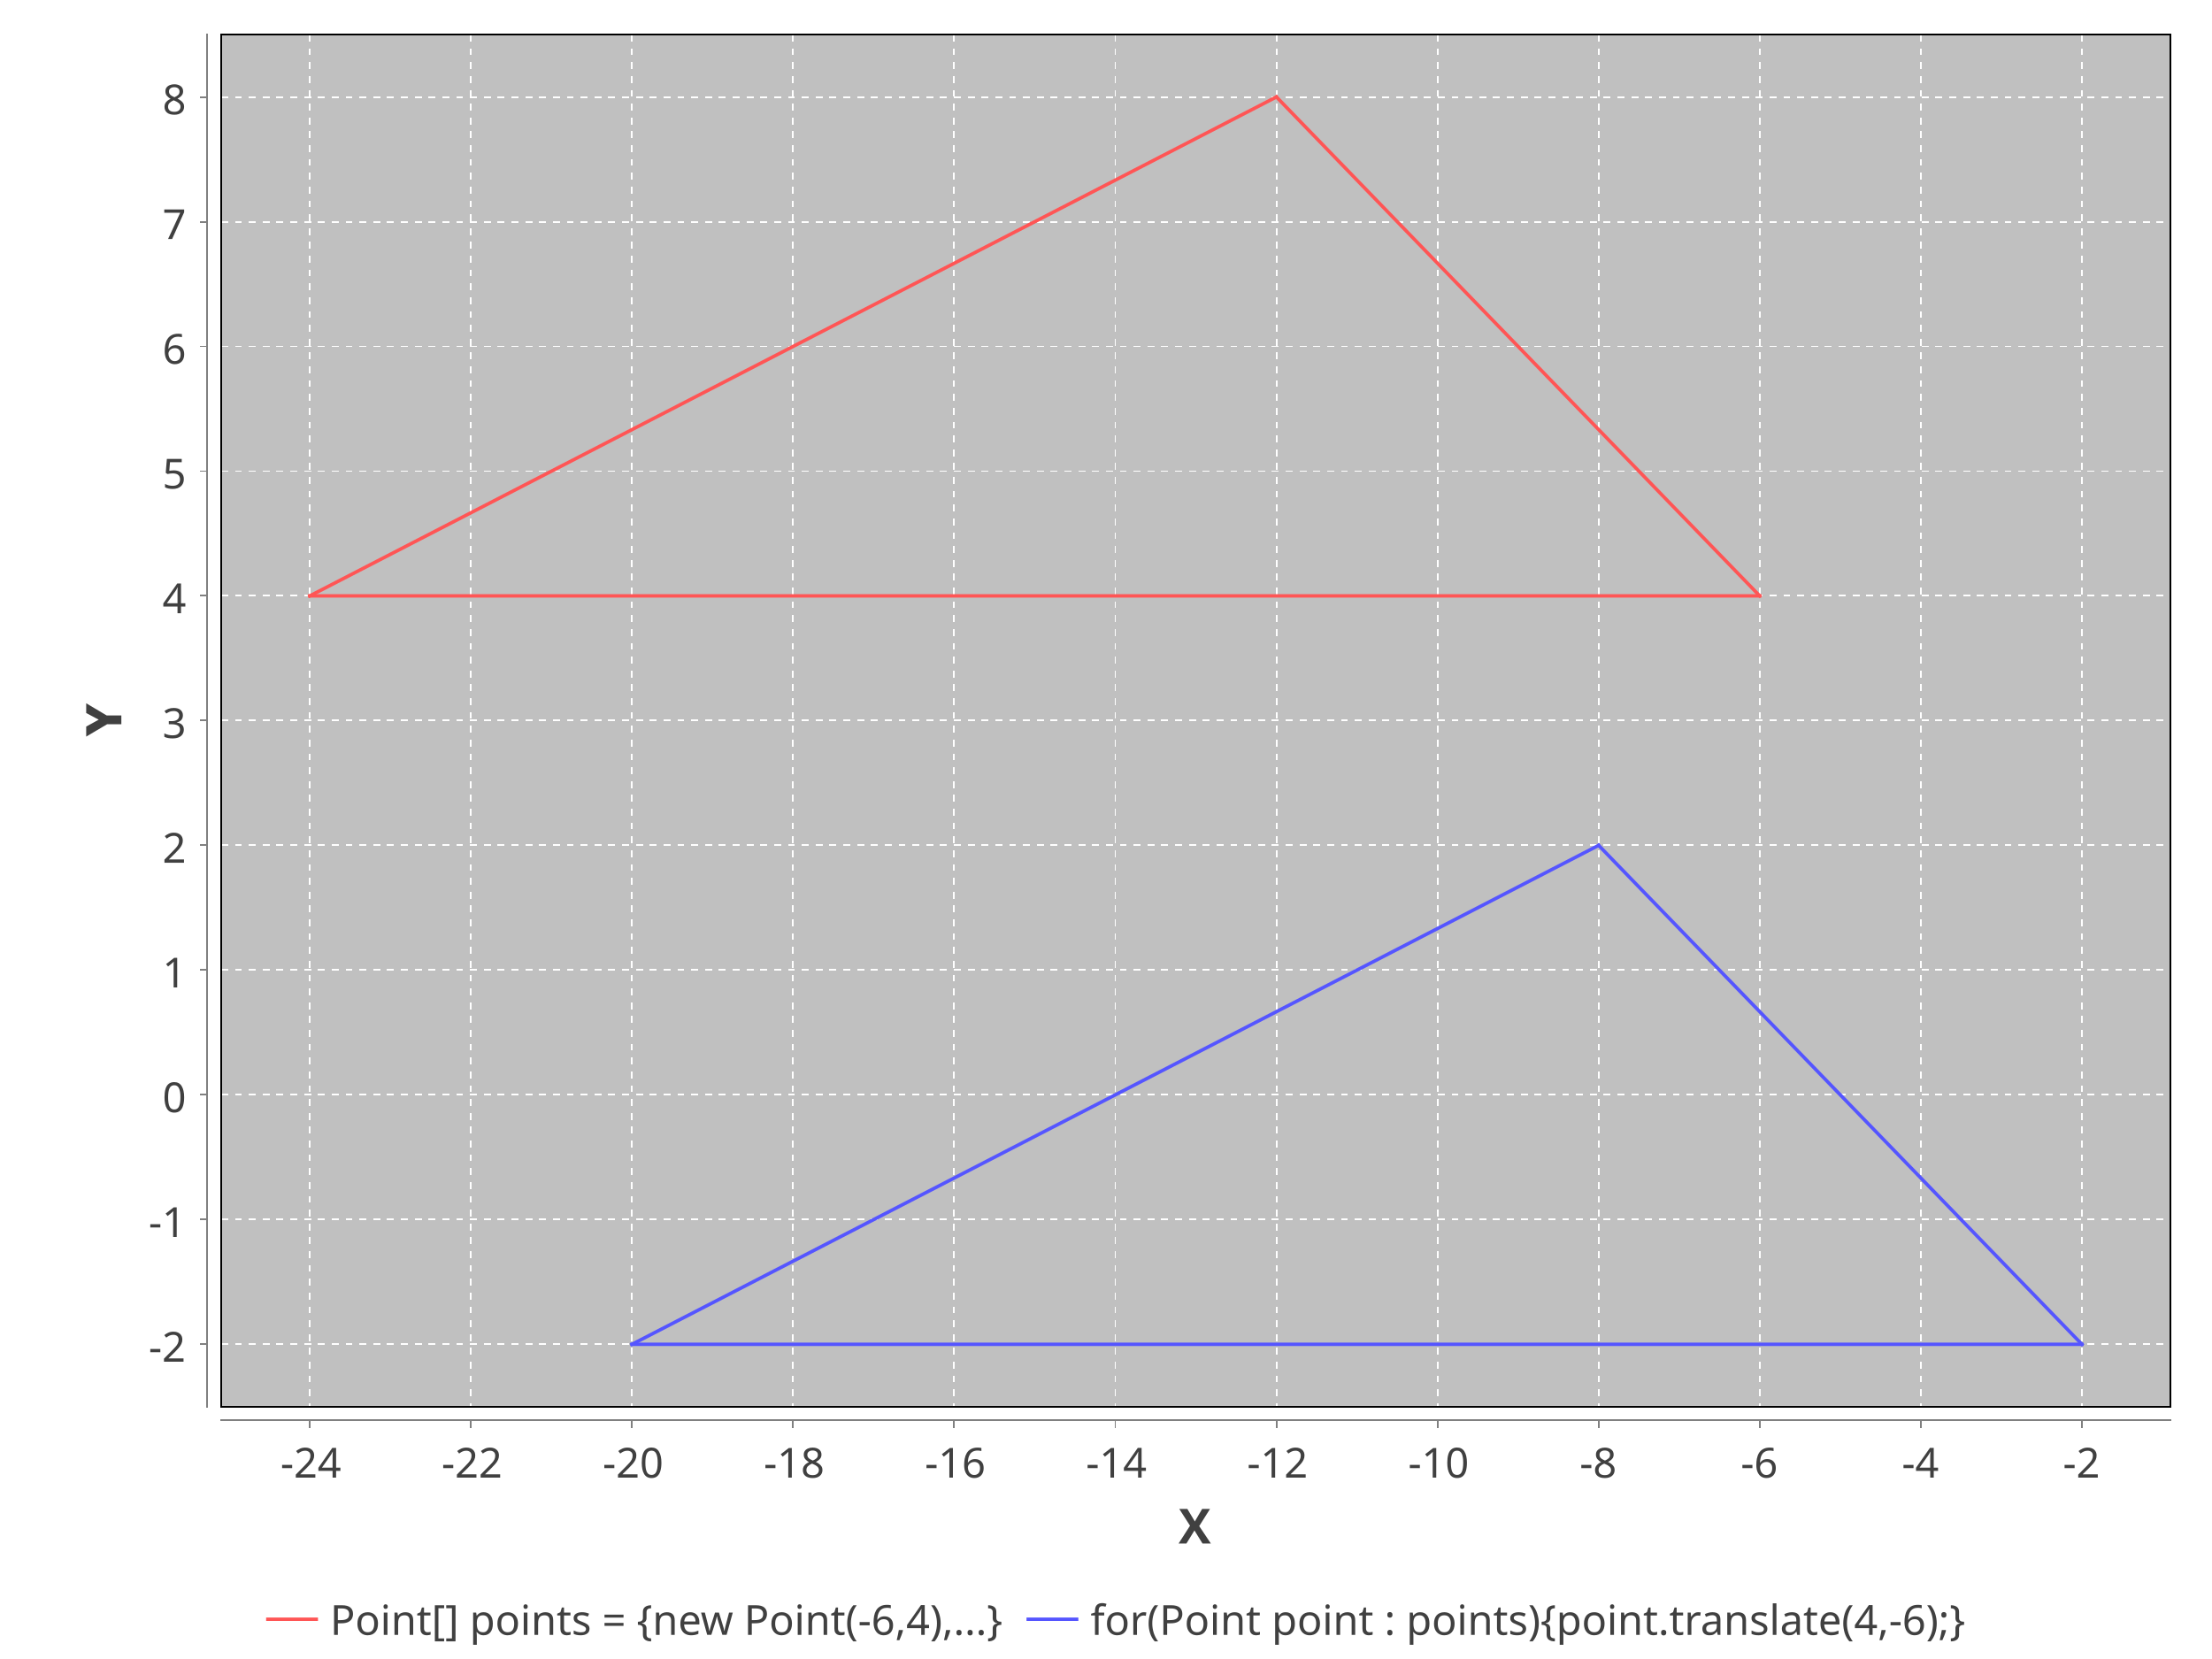
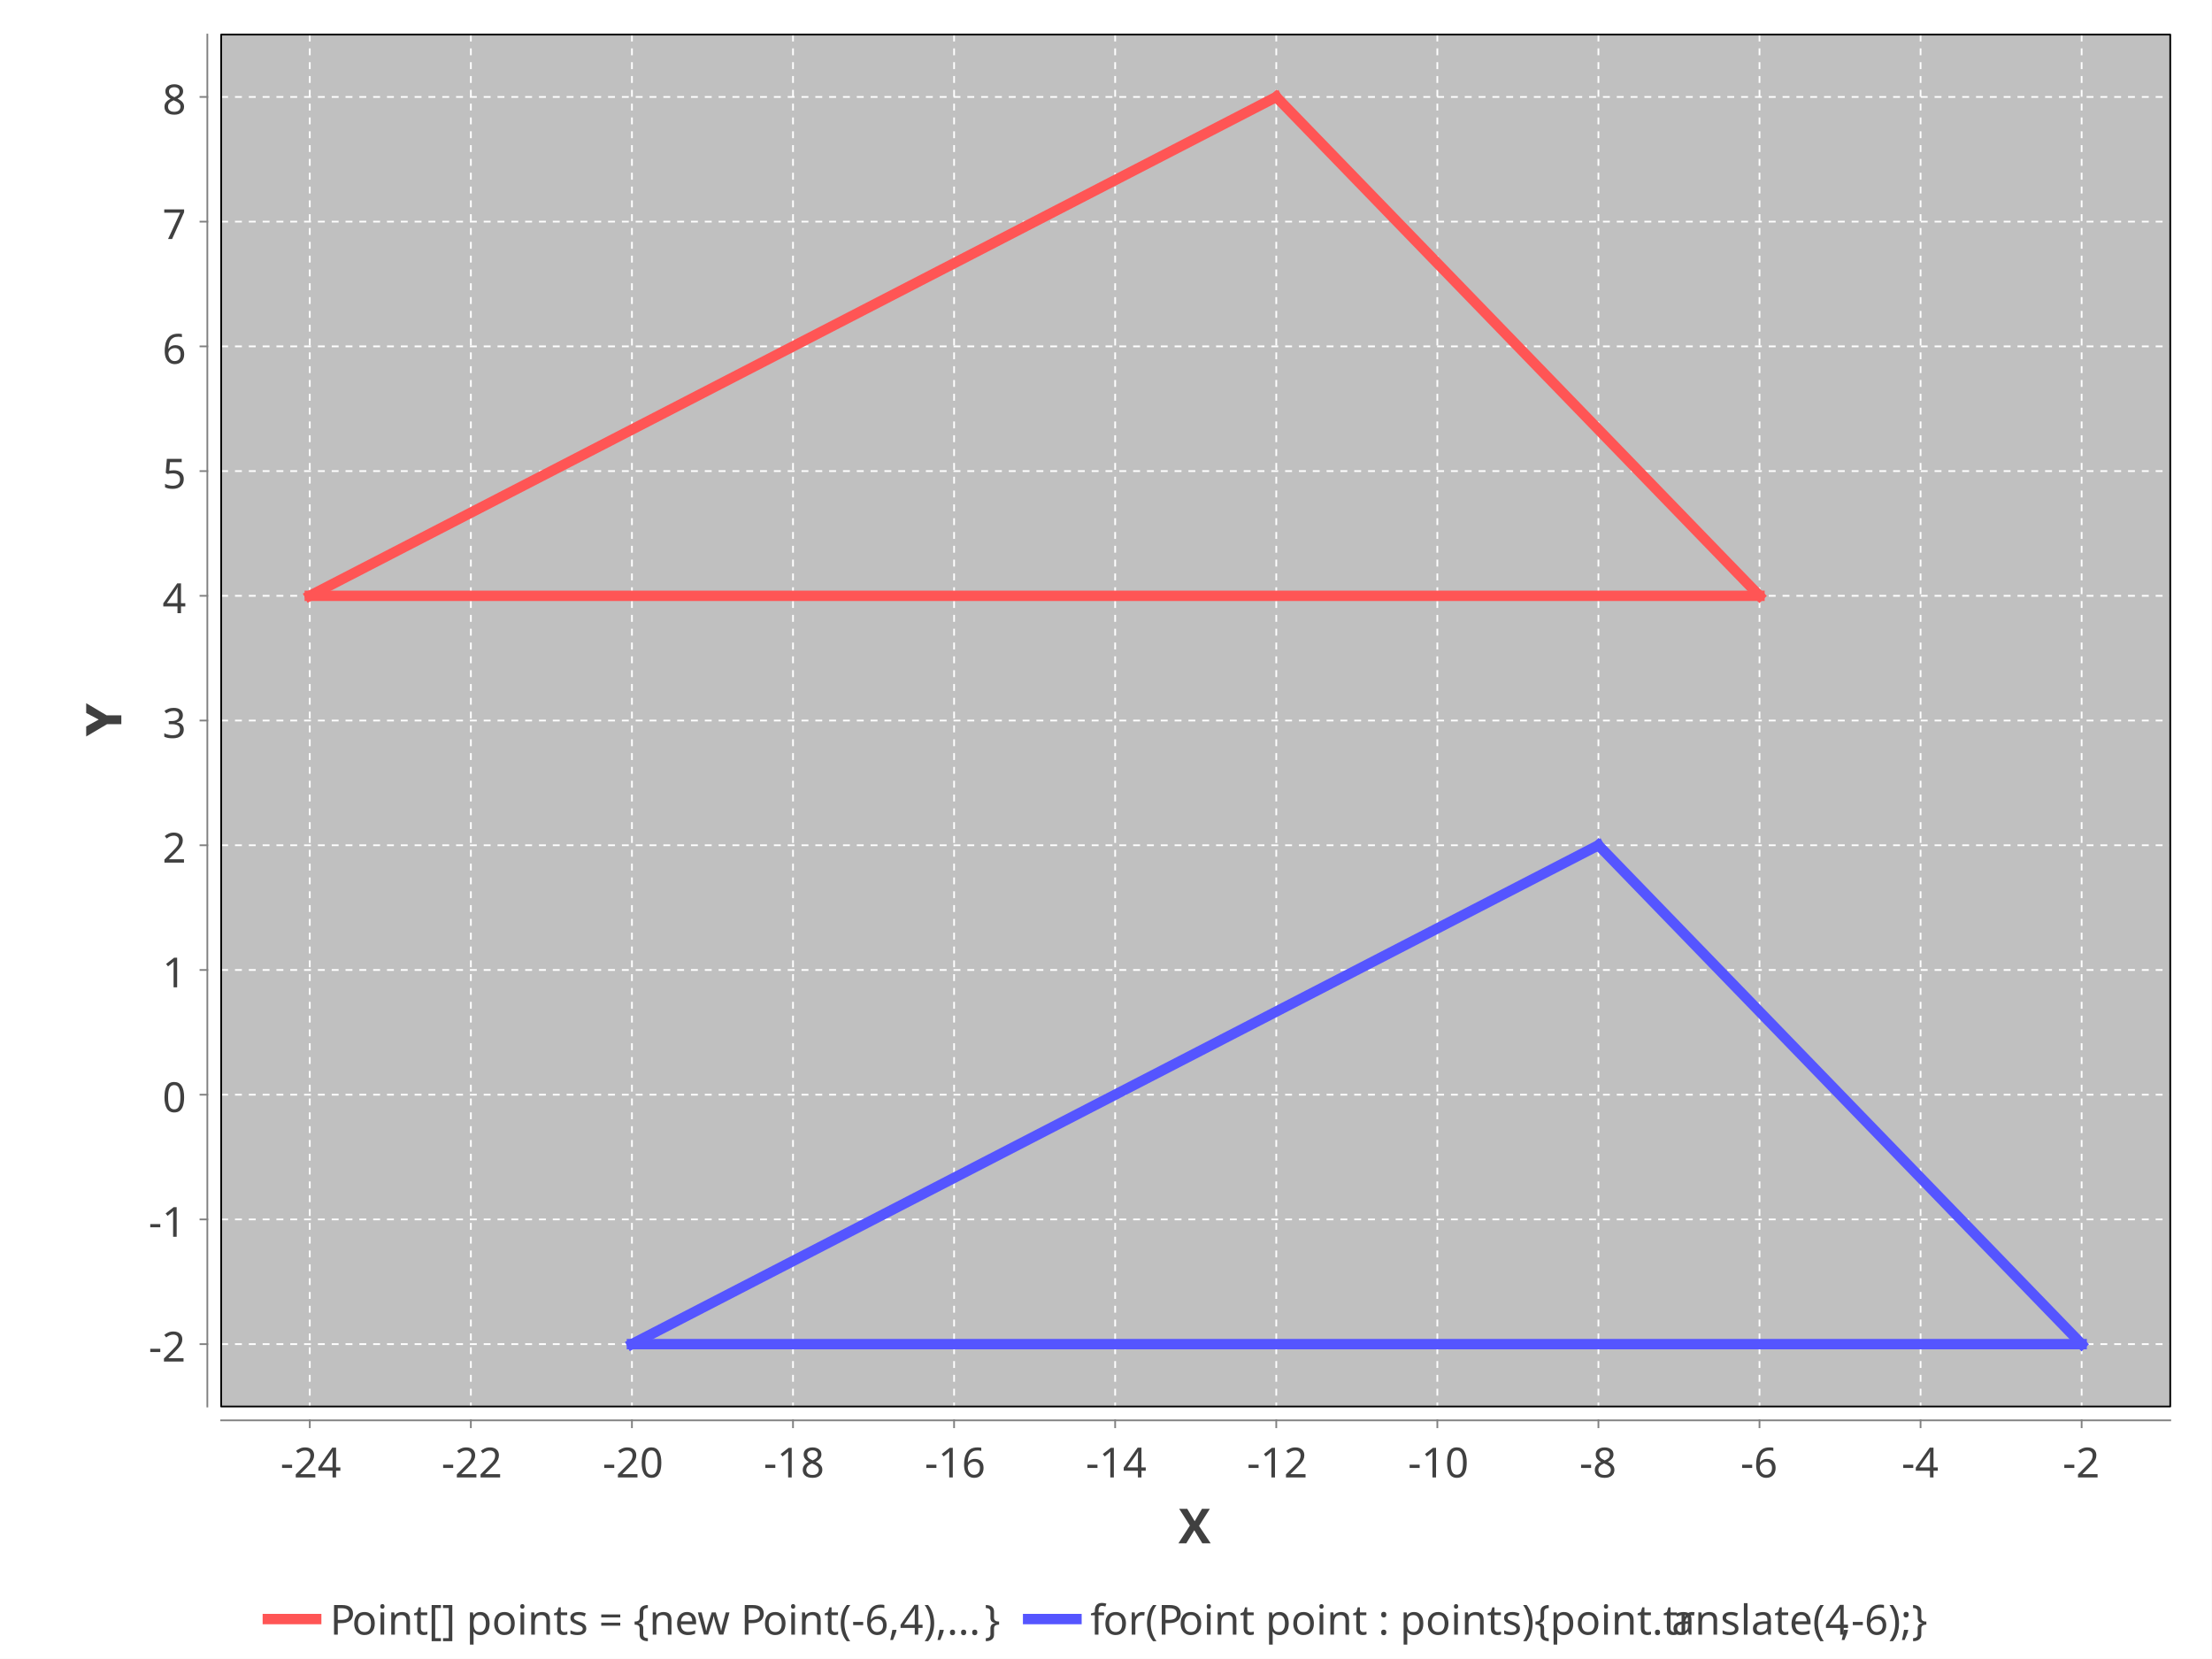
- <svg xmlns="http://www.w3.org/2000/svg" width="640" height="480" text-rendering="auto" shape-rendering="auto">
-   <defs>
-     <clipPath id="_668402265854700clip-0">
-       <path d="M0,0L640,0L640,480L0,480L0,0Z" />
-     </clipPath>
-     <clipPath id="_668402265854700clip-1">
-       <path d="M238,179L238,819L-242,819L-242,179L238,179Z" />
-     </clipPath>
-     <clipPath id="_668402265854700clip-2">
-       <path d="M64,10L64,407L628,407L628,10Z" />
-     </clipPath>
-   </defs>
-   <rect x="0" y="0" width="640" height="480" style="fill:rgb(255,255,255)" clip-path="url(#_668402265854700clip-0)" />
-   <rect x="74.5" y="458" width="491" height="21" style="fill:rgb(255,255,255)" clip-path="url(#_668402265854700clip-0)" />
-   <g style="stroke-width:1.0;stroke:rgb(255,85,85);stroke-opacity:1.0;stroke-linecap:square;stroke-linejoin:bevel;stroke-miterlimit:10;shape-rendering:geometricPrecision;fill:none" clip-path="url(#_668402265854700clip-0)">
-     <path d="M77.5,468.5L91.5,468.5" />
-   </g>
-   <g>
-     <text x="95.5" y="473.01" style="fill: rgb(64,64,64); fill-opacity: 1.0; font-family: Tahoma; font-size: 12px;" clip-path="url(#_668402265854700clip-0)">Point[] points = {new Point(-6,4),...}</text>
-   </g>
-   <g style="stroke-width:1.0;stroke:rgb(85,85,255);stroke-opacity:1.0;stroke-linecap:square;stroke-linejoin:bevel;stroke-miterlimit:10;shape-rendering:geometricPrecision;fill:none" clip-path="url(#_668402265854700clip-0)">
-     <path d="M297.5,468.5L311.5,468.5" />
-   </g>
-   <g>
-     <text x="315.5" y="473.01" style="fill: rgb(64,64,64); fill-opacity: 1.0; font-family: Tahoma; font-size: 12px;" clip-path="url(#_668402265854700clip-0)">for(Point point : points){point.translate(4,-6);}</text>
-   </g>
-   <rect x="64" y="10" width="564" height="397" style="fill:rgb(192,192,192)" clip-path="url(#_668402265854700clip-0)" />
-   <line x1="64" y1="411" x2="628" y2="411" style="stroke-width:0.5;stroke:rgb(128,128,128);stroke-opacity:1.0;stroke-linecap:square;stroke-miterlimit:10;shape-rendering:crispEdges" clip-path="url(#_668402265854700clip-0)" />
-   <g>
-     <text x="81.14" y="427.52" style="fill: rgb(64,64,64); fill-opacity: 1.0; font-family: Tahoma; font-size: 12px;" clip-path="url(#_668402265854700clip-0)">-24</text>
-   </g>
-   <line x1="89.64" y1="413" x2="89.64" y2="411" style="stroke-width:0.5;stroke:rgb(128,128,128);stroke-opacity:1.0;stroke-linecap:square;stroke-miterlimit:10;shape-rendering:crispEdges" clip-path="url(#_668402265854700clip-0)" />
-   <g>
-     <text x="127.75" y="427.52" style="fill: rgb(64,64,64); fill-opacity: 1.0; font-family: Tahoma; font-size: 12px;" clip-path="url(#_668402265854700clip-0)">-22</text>
-   </g>
-   <line x1="136.25" y1="413" x2="136.25" y2="411" style="stroke-width:0.5;stroke:rgb(128,128,128);stroke-opacity:1.0;stroke-linecap:square;stroke-miterlimit:10;shape-rendering:crispEdges" clip-path="url(#_668402265854700clip-0)" />
-   <g>
-     <text x="174.36" y="427.52" style="fill: rgb(64,64,64); fill-opacity: 1.0; font-family: Tahoma; font-size: 12px;" clip-path="url(#_668402265854700clip-0)">-20</text>
-   </g>
-   <line x1="182.86" y1="413" x2="182.86" y2="411" style="stroke-width:0.5;stroke:rgb(128,128,128);stroke-opacity:1.0;stroke-linecap:square;stroke-miterlimit:10;shape-rendering:crispEdges" clip-path="url(#_668402265854700clip-0)" />
-   <g>
-     <text x="220.97" y="427.52" style="fill: rgb(64,64,64); fill-opacity: 1.0; font-family: Tahoma; font-size: 12px;" clip-path="url(#_668402265854700clip-0)">-18</text>
-   </g>
-   <line x1="229.47" y1="413" x2="229.47" y2="411" style="stroke-width:0.5;stroke:rgb(128,128,128);stroke-opacity:1.0;stroke-linecap:square;stroke-miterlimit:10;shape-rendering:crispEdges" clip-path="url(#_668402265854700clip-0)" />
-   <g>
-     <text x="267.58" y="427.52" style="fill: rgb(64,64,64); fill-opacity: 1.0; font-family: Tahoma; font-size: 12px;" clip-path="url(#_668402265854700clip-0)">-16</text>
-   </g>
-   <line x1="276.08" y1="413" x2="276.08" y2="411" style="stroke-width:0.5;stroke:rgb(128,128,128);stroke-opacity:1.0;stroke-linecap:square;stroke-miterlimit:10;shape-rendering:crispEdges" clip-path="url(#_668402265854700clip-0)" />
-   <g>
-     <text x="314.19" y="427.52" style="fill: rgb(64,64,64); fill-opacity: 1.0; font-family: Tahoma; font-size: 12px;" clip-path="url(#_668402265854700clip-0)">-14</text>
-   </g>
-   <line x1="322.69" y1="413" x2="322.69" y2="411" style="stroke-width:0.5;stroke:rgb(128,128,128);stroke-opacity:1.0;stroke-linecap:square;stroke-miterlimit:10;shape-rendering:crispEdges" clip-path="url(#_668402265854700clip-0)" />
-   <g>
-     <text x="360.81" y="427.52" style="fill: rgb(64,64,64); fill-opacity: 1.0; font-family: Tahoma; font-size: 12px;" clip-path="url(#_668402265854700clip-0)">-12</text>
-   </g>
-   <line x1="369.31" y1="413" x2="369.31" y2="411" style="stroke-width:0.5;stroke:rgb(128,128,128);stroke-opacity:1.0;stroke-linecap:square;stroke-miterlimit:10;shape-rendering:crispEdges" clip-path="url(#_668402265854700clip-0)" />
-   <g>
-     <text x="407.42" y="427.52" style="fill: rgb(64,64,64); fill-opacity: 1.0; font-family: Tahoma; font-size: 12px;" clip-path="url(#_668402265854700clip-0)">-10</text>
-   </g>
-   <line x1="415.92" y1="413" x2="415.92" y2="411" style="stroke-width:0.5;stroke:rgb(128,128,128);stroke-opacity:1.0;stroke-linecap:square;stroke-miterlimit:10;shape-rendering:crispEdges" clip-path="url(#_668402265854700clip-0)" />
-   <g>
-     <text x="457.03" y="427.52" style="fill: rgb(64,64,64); fill-opacity: 1.0; font-family: Tahoma; font-size: 12px;" clip-path="url(#_668402265854700clip-0)">-8</text>
-   </g>
-   <line x1="462.53" y1="413" x2="462.53" y2="411" style="stroke-width:0.5;stroke:rgb(128,128,128);stroke-opacity:1.0;stroke-linecap:square;stroke-miterlimit:10;shape-rendering:crispEdges" clip-path="url(#_668402265854700clip-0)" />
-   <g>
-     <text x="503.64" y="427.52" style="fill: rgb(64,64,64); fill-opacity: 1.0; font-family: Tahoma; font-size: 12px;" clip-path="url(#_668402265854700clip-0)">-6</text>
-   </g>
-   <line x1="509.14" y1="413" x2="509.14" y2="411" style="stroke-width:0.5;stroke:rgb(128,128,128);stroke-opacity:1.0;stroke-linecap:square;stroke-miterlimit:10;shape-rendering:crispEdges" clip-path="url(#_668402265854700clip-0)" />
-   <g>
-     <text x="550.25" y="427.52" style="fill: rgb(64,64,64); fill-opacity: 1.0; font-family: Tahoma; font-size: 12px;" clip-path="url(#_668402265854700clip-0)">-4</text>
-   </g>
-   <line x1="555.75" y1="413" x2="555.75" y2="411" style="stroke-width:0.5;stroke:rgb(128,128,128);stroke-opacity:1.0;stroke-linecap:square;stroke-miterlimit:10;shape-rendering:crispEdges" clip-path="url(#_668402265854700clip-0)" />
-   <g>
-     <text x="596.86" y="427.52" style="fill: rgb(64,64,64); fill-opacity: 1.0; font-family: Tahoma; font-size: 12px;" clip-path="url(#_668402265854700clip-0)">-2</text>
-   </g>
-   <line x1="602.36" y1="413" x2="602.36" y2="411" style="stroke-width:0.5;stroke:rgb(128,128,128);stroke-opacity:1.0;stroke-linecap:square;stroke-miterlimit:10;shape-rendering:crispEdges" clip-path="url(#_668402265854700clip-0)" />
-   <g>
-     <text x="341" y="446.59" style="fill: rgb(64,64,64); fill-opacity: 1.0; font-family: Tahoma; font-size: 14px; font-weight: bold;" clip-path="url(#_668402265854700clip-0)">X</text>
-   </g>
-   <line x1="60" y1="10" x2="60" y2="407" style="stroke-width:0.5;stroke:rgb(128,128,128);stroke-opacity:1.0;stroke-linecap:square;stroke-miterlimit:10;shape-rendering:crispEdges" clip-path="url(#_668402265854700clip-0)" />
-   <g>
-     <text x="43" y="393.98" style="fill: rgb(64,64,64); fill-opacity: 1.0; font-family: Tahoma; font-size: 12px;" clip-path="url(#_668402265854700clip-0)">-2</text>
-   </g>
-   <line x1="58" y1="388.95" x2="60" y2="388.95" style="stroke-width:0.5;stroke:rgb(128,128,128);stroke-opacity:1.0;stroke-linecap:square;stroke-miterlimit:10;shape-rendering:crispEdges" clip-path="url(#_668402265854700clip-0)" />
-   <g>
-     <text x="43" y="357.89" style="fill: rgb(64,64,64); fill-opacity: 1.0; font-family: Tahoma; font-size: 12px;" clip-path="url(#_668402265854700clip-0)">-1</text>
-   </g>
-   <line x1="58" y1="352.86" x2="60" y2="352.86" style="stroke-width:0.5;stroke:rgb(128,128,128);stroke-opacity:1.0;stroke-linecap:square;stroke-miterlimit:10;shape-rendering:crispEdges" clip-path="url(#_668402265854700clip-0)" />
-   <g>
-     <text x="47" y="321.79" style="fill: rgb(64,64,64); fill-opacity: 1.0; font-family: Tahoma; font-size: 12px;" clip-path="url(#_668402265854700clip-0)">0</text>
-   </g>
-   <line x1="58" y1="316.77" x2="60" y2="316.77" style="stroke-width:0.5;stroke:rgb(128,128,128);stroke-opacity:1.0;stroke-linecap:square;stroke-miterlimit:10;shape-rendering:crispEdges" clip-path="url(#_668402265854700clip-0)" />
-   <g>
-     <text x="47" y="285.7" style="fill: rgb(64,64,64); fill-opacity: 1.0; font-family: Tahoma; font-size: 12px;" clip-path="url(#_668402265854700clip-0)">1</text>
-   </g>
-   <line x1="58" y1="280.68" x2="60" y2="280.68" style="stroke-width:0.5;stroke:rgb(128,128,128);stroke-opacity:1.0;stroke-linecap:square;stroke-miterlimit:10;shape-rendering:crispEdges" clip-path="url(#_668402265854700clip-0)" />
-   <g>
-     <text x="47" y="249.61" style="fill: rgb(64,64,64); fill-opacity: 1.0; font-family: Tahoma; font-size: 12px;" clip-path="url(#_668402265854700clip-0)">2</text>
-   </g>
-   <line x1="58" y1="244.59" x2="60" y2="244.59" style="stroke-width:0.5;stroke:rgb(128,128,128);stroke-opacity:1.0;stroke-linecap:square;stroke-miterlimit:10;shape-rendering:crispEdges" clip-path="url(#_668402265854700clip-0)" />
-   <g>
-     <text x="47" y="213.52" style="fill: rgb(64,64,64); fill-opacity: 1.0; font-family: Tahoma; font-size: 12px;" clip-path="url(#_668402265854700clip-0)">3</text>
-   </g>
-   <line x1="58" y1="208.5" x2="60" y2="208.5" style="stroke-width:0.5;stroke:rgb(128,128,128);stroke-opacity:1.0;stroke-linecap:square;stroke-miterlimit:10;shape-rendering:crispEdges" clip-path="url(#_668402265854700clip-0)" />
-   <g>
-     <text x="47" y="177.43" style="fill: rgb(64,64,64); fill-opacity: 1.0; font-family: Tahoma; font-size: 12px;" clip-path="url(#_668402265854700clip-0)">4</text>
-   </g>
-   <line x1="58" y1="172.41" x2="60" y2="172.41" style="stroke-width:0.5;stroke:rgb(128,128,128);stroke-opacity:1.0;stroke-linecap:square;stroke-miterlimit:10;shape-rendering:crispEdges" clip-path="url(#_668402265854700clip-0)" />
-   <g>
-     <text x="47" y="141.34" style="fill: rgb(64,64,64); fill-opacity: 1.0; font-family: Tahoma; font-size: 12px;" clip-path="url(#_668402265854700clip-0)">5</text>
-   </g>
-   <line x1="58" y1="136.32" x2="60" y2="136.32" style="stroke-width:0.5;stroke:rgb(128,128,128);stroke-opacity:1.0;stroke-linecap:square;stroke-miterlimit:10;shape-rendering:crispEdges" clip-path="url(#_668402265854700clip-0)" />
-   <g>
-     <text x="47" y="105.25" style="fill: rgb(64,64,64); fill-opacity: 1.0; font-family: Tahoma; font-size: 12px;" clip-path="url(#_668402265854700clip-0)">6</text>
-   </g>
-   <line x1="58" y1="100.23" x2="60" y2="100.23" style="stroke-width:0.5;stroke:rgb(128,128,128);stroke-opacity:1.0;stroke-linecap:square;stroke-miterlimit:10;shape-rendering:crispEdges" clip-path="url(#_668402265854700clip-0)" />
-   <g>
-     <text x="47" y="69.16" style="fill: rgb(64,64,64); fill-opacity: 1.0; font-family: Tahoma; font-size: 12px;" clip-path="url(#_668402265854700clip-0)">7</text>
-   </g>
-   <line x1="58" y1="64.14" x2="60" y2="64.14" style="stroke-width:0.5;stroke:rgb(128,128,128);stroke-opacity:1.0;stroke-linecap:square;stroke-miterlimit:10;shape-rendering:crispEdges" clip-path="url(#_668402265854700clip-0)" />
-   <g>
-     <text x="47" y="33.07" style="fill: rgb(64,64,64); fill-opacity: 1.0; font-family: Tahoma; font-size: 12px;" clip-path="url(#_668402265854700clip-0)">8</text>
-   </g>
-   <line x1="58" y1="28.05" x2="60" y2="28.05" style="stroke-width:0.5;stroke:rgb(128,128,128);stroke-opacity:1.0;stroke-linecap:square;stroke-miterlimit:10;shape-rendering:crispEdges" clip-path="url(#_668402265854700clip-0)" />
-   <g style="fill:rgb(64,64,64);stroke:none" transform="matrix(0,-1,1,0,-179,238)" clip-path="url(#_668402265854700clip-1)">
-     <path d="M34.52,203.94L31,209.86L31,214.11L28.45,214.11L28.45,209.98L24.88,203.94L27.78,203.94L29.78,207.56L31.7,203.94L34.52,203.94Z" />
-   </g>
-   <line x1="89.64" y1="10" x2="89.64" y2="407" style="stroke-width:0.5;stroke:rgb(255,255,255);stroke-opacity:1.0;stroke-linejoin:bevel;stroke-miterlimit:0;stroke-dasharray:2.0,2.0;shape-rendering:crispEdges" clip-path="url(#_668402265854700clip-2)" />
-   <line x1="136.25" y1="10" x2="136.25" y2="407" style="stroke-width:0.5;stroke:rgb(255,255,255);stroke-opacity:1.0;stroke-linejoin:bevel;stroke-miterlimit:0;stroke-dasharray:2.0,2.0;shape-rendering:crispEdges" clip-path="url(#_668402265854700clip-2)" />
-   <line x1="182.86" y1="10" x2="182.86" y2="407" style="stroke-width:0.5;stroke:rgb(255,255,255);stroke-opacity:1.0;stroke-linejoin:bevel;stroke-miterlimit:0;stroke-dasharray:2.0,2.0;shape-rendering:crispEdges" clip-path="url(#_668402265854700clip-2)" />
-   <line x1="229.47" y1="10" x2="229.47" y2="407" style="stroke-width:0.5;stroke:rgb(255,255,255);stroke-opacity:1.0;stroke-linejoin:bevel;stroke-miterlimit:0;stroke-dasharray:2.0,2.0;shape-rendering:crispEdges" clip-path="url(#_668402265854700clip-2)" />
-   <line x1="276.08" y1="10" x2="276.08" y2="407" style="stroke-width:0.5;stroke:rgb(255,255,255);stroke-opacity:1.0;stroke-linejoin:bevel;stroke-miterlimit:0;stroke-dasharray:2.0,2.0;shape-rendering:crispEdges" clip-path="url(#_668402265854700clip-2)" />
-   <line x1="322.69" y1="10" x2="322.69" y2="407" style="stroke-width:0.5;stroke:rgb(255,255,255);stroke-opacity:1.0;stroke-linejoin:bevel;stroke-miterlimit:0;stroke-dasharray:2.0,2.0;shape-rendering:crispEdges" clip-path="url(#_668402265854700clip-2)" />
-   <line x1="369.31" y1="10" x2="369.31" y2="407" style="stroke-width:0.5;stroke:rgb(255,255,255);stroke-opacity:1.0;stroke-linejoin:bevel;stroke-miterlimit:0;stroke-dasharray:2.0,2.0;shape-rendering:crispEdges" clip-path="url(#_668402265854700clip-2)" />
-   <line x1="415.92" y1="10" x2="415.92" y2="407" style="stroke-width:0.5;stroke:rgb(255,255,255);stroke-opacity:1.0;stroke-linejoin:bevel;stroke-miterlimit:0;stroke-dasharray:2.0,2.0;shape-rendering:crispEdges" clip-path="url(#_668402265854700clip-2)" />
-   <line x1="462.53" y1="10" x2="462.53" y2="407" style="stroke-width:0.5;stroke:rgb(255,255,255);stroke-opacity:1.0;stroke-linejoin:bevel;stroke-miterlimit:0;stroke-dasharray:2.0,2.0;shape-rendering:crispEdges" clip-path="url(#_668402265854700clip-2)" />
-   <line x1="509.14" y1="10" x2="509.14" y2="407" style="stroke-width:0.5;stroke:rgb(255,255,255);stroke-opacity:1.0;stroke-linejoin:bevel;stroke-miterlimit:0;stroke-dasharray:2.0,2.0;shape-rendering:crispEdges" clip-path="url(#_668402265854700clip-2)" />
-   <line x1="555.75" y1="10" x2="555.75" y2="407" style="stroke-width:0.5;stroke:rgb(255,255,255);stroke-opacity:1.0;stroke-linejoin:bevel;stroke-miterlimit:0;stroke-dasharray:2.0,2.0;shape-rendering:crispEdges" clip-path="url(#_668402265854700clip-2)" />
-   <line x1="602.36" y1="10" x2="602.36" y2="407" style="stroke-width:0.5;stroke:rgb(255,255,255);stroke-opacity:1.0;stroke-linejoin:bevel;stroke-miterlimit:0;stroke-dasharray:2.0,2.0;shape-rendering:crispEdges" clip-path="url(#_668402265854700clip-2)" />
-   <line x1="64" y1="388.95" x2="628" y2="388.95" style="stroke-width:0.5;stroke:rgb(255,255,255);stroke-opacity:1.0;stroke-linejoin:bevel;stroke-miterlimit:0;stroke-dasharray:2.0,2.0;shape-rendering:crispEdges" clip-path="url(#_668402265854700clip-2)" />
-   <line x1="64" y1="352.86" x2="628" y2="352.86" style="stroke-width:0.5;stroke:rgb(255,255,255);stroke-opacity:1.0;stroke-linejoin:bevel;stroke-miterlimit:0;stroke-dasharray:2.0,2.0;shape-rendering:crispEdges" clip-path="url(#_668402265854700clip-2)" />
-   <line x1="64" y1="316.77" x2="628" y2="316.77" style="stroke-width:0.5;stroke:rgb(255,255,255);stroke-opacity:1.0;stroke-linejoin:bevel;stroke-miterlimit:0;stroke-dasharray:2.0,2.0;shape-rendering:crispEdges" clip-path="url(#_668402265854700clip-2)" />
-   <line x1="64" y1="280.68" x2="628" y2="280.68" style="stroke-width:0.5;stroke:rgb(255,255,255);stroke-opacity:1.0;stroke-linejoin:bevel;stroke-miterlimit:0;stroke-dasharray:2.0,2.0;shape-rendering:crispEdges" clip-path="url(#_668402265854700clip-2)" />
-   <line x1="64" y1="244.59" x2="628" y2="244.59" style="stroke-width:0.5;stroke:rgb(255,255,255);stroke-opacity:1.0;stroke-linejoin:bevel;stroke-miterlimit:0;stroke-dasharray:2.0,2.0;shape-rendering:crispEdges" clip-path="url(#_668402265854700clip-2)" />
-   <line x1="64" y1="208.5" x2="628" y2="208.5" style="stroke-width:0.5;stroke:rgb(255,255,255);stroke-opacity:1.0;stroke-linejoin:bevel;stroke-miterlimit:0;stroke-dasharray:2.0,2.0;shape-rendering:crispEdges" clip-path="url(#_668402265854700clip-2)" />
-   <line x1="64" y1="172.41" x2="628" y2="172.41" style="stroke-width:0.5;stroke:rgb(255,255,255);stroke-opacity:1.0;stroke-linejoin:bevel;stroke-miterlimit:0;stroke-dasharray:2.0,2.0;shape-rendering:crispEdges" clip-path="url(#_668402265854700clip-2)" />
-   <line x1="64" y1="136.32" x2="628" y2="136.32" style="stroke-width:0.5;stroke:rgb(255,255,255);stroke-opacity:1.0;stroke-linejoin:bevel;stroke-miterlimit:0;stroke-dasharray:2.0,2.0;shape-rendering:crispEdges" clip-path="url(#_668402265854700clip-2)" />
-   <line x1="64" y1="100.23" x2="628" y2="100.23" style="stroke-width:0.5;stroke:rgb(255,255,255);stroke-opacity:1.0;stroke-linejoin:bevel;stroke-miterlimit:0;stroke-dasharray:2.0,2.0;shape-rendering:crispEdges" clip-path="url(#_668402265854700clip-2)" />
-   <line x1="64" y1="64.14" x2="628" y2="64.14" style="stroke-width:0.5;stroke:rgb(255,255,255);stroke-opacity:1.0;stroke-linejoin:bevel;stroke-miterlimit:0;stroke-dasharray:2.0,2.0;shape-rendering:crispEdges" clip-path="url(#_668402265854700clip-2)" />
-   <line x1="64" y1="28.05" x2="628" y2="28.05" style="stroke-width:0.5;stroke:rgb(255,255,255);stroke-opacity:1.0;stroke-linejoin:bevel;stroke-miterlimit:0;stroke-dasharray:2.0,2.0;shape-rendering:crispEdges" clip-path="url(#_668402265854700clip-2)" />
-   <line x1="602.36" y1="388.95" x2="462.53" y2="244.59" style="stroke-width:1.0;stroke:rgb(85,85,255);stroke-opacity:1.0;stroke-linecap:square;stroke-linejoin:bevel;stroke-miterlimit:10;shape-rendering:geometricPrecision" clip-path="url(#_668402265854700clip-2)" />
-   <line x1="462.53" y1="244.59" x2="182.86" y2="388.95" style="stroke-width:1.0;stroke:rgb(85,85,255);stroke-opacity:1.0;stroke-linecap:square;stroke-linejoin:bevel;stroke-miterlimit:10;shape-rendering:geometricPrecision" clip-path="url(#_668402265854700clip-2)" />
-   <line x1="182.86" y1="388.95" x2="602.36" y2="388.95" style="stroke-width:1.0;stroke:rgb(85,85,255);stroke-opacity:1.0;stroke-linecap:square;stroke-linejoin:bevel;stroke-miterlimit:10;shape-rendering:geometricPrecision" clip-path="url(#_668402265854700clip-2)" />
-   <line x1="509.14" y1="172.41" x2="369.31" y2="28.05" style="stroke-width:1.0;stroke:rgb(255,85,85);stroke-opacity:1.0;stroke-linecap:square;stroke-linejoin:bevel;stroke-miterlimit:10;shape-rendering:geometricPrecision" clip-path="url(#_668402265854700clip-2)" />
-   <line x1="369.31" y1="28.05" x2="89.64" y2="172.41" style="stroke-width:1.0;stroke:rgb(255,85,85);stroke-opacity:1.0;stroke-linecap:square;stroke-linejoin:bevel;stroke-miterlimit:10;shape-rendering:geometricPrecision" clip-path="url(#_668402265854700clip-2)" />
-   <line x1="89.64" y1="172.41" x2="509.14" y2="172.41" style="stroke-width:1.0;stroke:rgb(255,85,85);stroke-opacity:1.0;stroke-linecap:square;stroke-linejoin:bevel;stroke-miterlimit:10;shape-rendering:geometricPrecision" clip-path="url(#_668402265854700clip-2)" />
-   <rect x="64" y="10" width="564" height="397" style="stroke-width:0.5;stroke:rgb(0,0,0);stroke-opacity:1.0;stroke-linecap:round;stroke-linejoin:round;stroke-miterlimit:10;shape-rendering:crispEdges;fill:none" clip-path="url(#_668402265854700clip-0)" />
+ <svg xmlns="http://www.w3.org/2000/svg" width="100%" height="100%" viewBox="0 0 2667 2000" version="1.1" xml:space="preserve" style="fill-rule:evenodd;clip-rule:evenodd;stroke-linecap:square;stroke-linejoin:bevel;stroke-miterlimit:10;">
+   <rect x="0" y="0" width="2666.67" height="2000" style="fill:#fff;" />
+   <rect x="310.417" y="1908.33" width="2045.83" height="87.5" style="fill:#fff;" />
+   <g>
+     <path d="M322.917,1952.08l58.333,0" style="fill:none;fill-rule:nonzero;stroke:#f55;stroke-width:12.5px;" />
+   </g>
+   <g>
+     <text x="397.917px" y="1970.88px" style="font-family:'Tahoma', sans-serif;font-size:50px;fill:#404040;">P<tspan x="424.333px 451.481px " y="1970.88px 1970.88px ">oi</tspan>nt[] points = {new P<tspan x="919.548px 946.696px " y="1970.88px 1970.88px ">oi</tspan>nt(-6,4),...<tspan x="1187px " y="1970.88px ">}</tspan>
+     </text>
+   </g>
+   <g>
+     <path d="M1239.58,1952.08l58.334,0" style="fill:none;fill-rule:nonzero;stroke:#55f;stroke-width:12.5px;" />
+   </g>
+   <g>
+     <text x="1314.58px" y="1970.88px" style="font-family:'Tahoma', sans-serif;font-size:50px;fill:#404040;">f<tspan x="1330.01px 1357.16px " y="1970.88px 1970.88px ">or</tspan>(P<tspan x="1420.74px 1447.88px " y="1970.88px 1970.88px ">oi</tspan>nt point : points){point.tr<tspan x="2015.41px 2041.66px " y="1970.88px 1970.88px ">an</tspan>slate(4<tspan x="2218.51px 2233.65px " y="1970.88px 1970.88px ">,-</tspan>6);}</text>
+   </g>
+   <rect x="266.667" y="41.667" width="2350" height="1654.17" style="fill:#c0c0c0;" />
+   <path d="M266.667,1712.5l2350,0" style="fill:none;fill-rule:nonzero;stroke:#808080;stroke-width:2.08px;stroke-linejoin:miter;" />
+   <g>
+     <text x="338.083px" y="1781.33px" style="font-family:'Tahoma', sans-serif;font-size:50px;fill:#404040;">-24</text>
+   </g>
+   <path d="M373.5,1720.83l0,-8.333" style="fill:none;fill-rule:nonzero;stroke:#808080;stroke-width:2.08px;stroke-linejoin:miter;" />
+   <g>
+     <text x="532.292px" y="1781.33px" style="font-family:'Tahoma', sans-serif;font-size:50px;fill:#404040;">-22</text>
+   </g>
+   <path d="M567.708,1720.83l0,-8.333" style="fill:none;fill-rule:nonzero;stroke:#808080;stroke-width:2.08px;stroke-linejoin:miter;" />
+   <g>
+     <text x="726.5px" y="1781.33px" style="font-family:'Tahoma', sans-serif;font-size:50px;fill:#404040;">-20</text>
+   </g>
+   <path d="M761.917,1720.83l-0,-8.333" style="fill:none;fill-rule:nonzero;stroke:#808080;stroke-width:2.08px;stroke-linejoin:miter;" />
+   <g>
+     <text x="920.708px" y="1781.33px" style="font-family:'Tahoma', sans-serif;font-size:50px;fill:#404040;">-18</text>
+   </g>
+   <path d="M956.125,1720.83l0,-8.333" style="fill:none;fill-rule:nonzero;stroke:#808080;stroke-width:2.08px;stroke-linejoin:miter;" />
+   <g>
+     <text x="1114.92px" y="1781.33px" style="font-family:'Tahoma', sans-serif;font-size:50px;fill:#404040;">-16</text>
+   </g>
+   <path d="M1150.33,1720.83l0,-8.333" style="fill:none;fill-rule:nonzero;stroke:#808080;stroke-width:2.08px;stroke-linejoin:miter;" />
+   <g>
+     <text x="1309.12px" y="1781.33px" style="font-family:'Tahoma', sans-serif;font-size:50px;fill:#404040;">-14</text>
+   </g>
+   <path d="M1344.54,1720.83l-0,-8.333" style="fill:none;fill-rule:nonzero;stroke:#808080;stroke-width:2.08px;stroke-linejoin:miter;" />
+   <g>
+     <text x="1503.38px" y="1781.33px" style="font-family:'Tahoma', sans-serif;font-size:50px;fill:#404040;">-12</text>
+   </g>
+   <path d="M1538.79,1720.83l-0,-8.333" style="fill:none;fill-rule:nonzero;stroke:#808080;stroke-width:2.08px;stroke-linejoin:miter;" />
+   <g>
+     <text x="1697.58px" y="1781.33px" style="font-family:'Tahoma', sans-serif;font-size:50px;fill:#404040;">-10</text>
+   </g>
+   <path d="M1733,1720.83l0,-8.333" style="fill:none;fill-rule:nonzero;stroke:#808080;stroke-width:2.08px;stroke-linejoin:miter;" />
+   <g>
+     <text x="1904.29px" y="1781.33px" style="font-family:'Tahoma', sans-serif;font-size:50px;fill:#404040;">-8</text>
+   </g>
+   <path d="M1927.21,1720.83l0,-8.333" style="fill:none;fill-rule:nonzero;stroke:#808080;stroke-width:2.08px;stroke-linejoin:miter;" />
+   <g>
+     <text x="2098.5px" y="1781.33px" style="font-family:'Tahoma', sans-serif;font-size:50px;fill:#404040;">-6</text>
+   </g>
+   <path d="M2121.42,1720.83l-0,-8.333" style="fill:none;fill-rule:nonzero;stroke:#808080;stroke-width:2.08px;stroke-linejoin:miter;" />
+   <g>
+     <text x="2292.71px" y="1781.33px" style="font-family:'Tahoma', sans-serif;font-size:50px;fill:#404040;">-4</text>
+   </g>
+   <path d="M2315.62,1720.83l0,-8.333" style="fill:none;fill-rule:nonzero;stroke:#808080;stroke-width:2.08px;stroke-linejoin:miter;" />
+   <g>
+     <text x="2486.92px" y="1781.33px" style="font-family:'Tahoma', sans-serif;font-size:50px;fill:#404040;">-2</text>
+   </g>
+   <path d="M2509.83,1720.83l0,-8.333" style="fill:none;fill-rule:nonzero;stroke:#808080;stroke-width:2.08px;stroke-linejoin:miter;" />
+   <g>
+     <text x="1420.83px" y="1860.79px" style="font-family:'Tahoma-Bold', 'Tahoma', sans-serif;font-weight:700;font-size:58.333px;fill:#404040;">X</text>
+   </g>
+   <path d="M250,41.667l0,1654.17" style="fill:none;fill-rule:nonzero;stroke:#808080;stroke-width:2.08px;stroke-linejoin:miter;" />
+   <g>
+     <text x="179.167px" y="1641.58px" style="font-family:'Tahoma', sans-serif;font-size:50px;fill:#404040;">-2</text>
+   </g>
+   <path d="M241.667,1620.62l8.333,0" style="fill:none;fill-rule:nonzero;stroke:#808080;stroke-width:2.08px;stroke-linejoin:miter;" />
+   <g>
+     <text x="179.167px" y="1491.21px" style="font-family:'Tahoma', sans-serif;font-size:50px;fill:#404040;">-1</text>
+   </g>
+   <path d="M241.667,1470.25l8.333,0" style="fill:none;fill-rule:nonzero;stroke:#808080;stroke-width:2.08px;stroke-linejoin:miter;" />
+   <g>
+     <text x="195.833px" y="1340.79px" style="font-family:'Tahoma', sans-serif;font-size:50px;fill:#404040;">0</text>
+   </g>
+   <path d="M241.667,1319.88l8.333,0" style="fill:none;fill-rule:nonzero;stroke:#808080;stroke-width:2.08px;stroke-linejoin:miter;" />
+   <g>
+     <text x="195.833px" y="1190.42px" style="font-family:'Tahoma', sans-serif;font-size:50px;fill:#404040;">1</text>
+   </g>
+   <path d="M241.667,1169.5l8.333,0" style="fill:none;fill-rule:nonzero;stroke:#808080;stroke-width:2.08px;stroke-linejoin:miter;" />
+   <g>
+     <text x="195.833px" y="1040.04px" style="font-family:'Tahoma', sans-serif;font-size:50px;fill:#404040;">2</text>
+   </g>
+   <path d="M241.667,1019.12l8.333,0" style="fill:none;fill-rule:nonzero;stroke:#808080;stroke-width:2.08px;stroke-linejoin:miter;" />
+   <g>
+     <text x="195.833px" y="889.667px" style="font-family:'Tahoma', sans-serif;font-size:50px;fill:#404040;">3</text>
+   </g>
+   <path d="M241.667,868.75l8.333,0" style="fill:none;fill-rule:nonzero;stroke:#808080;stroke-width:2.08px;stroke-linejoin:miter;" />
+   <g>
+     <text x="195.833px" y="739.292px" style="font-family:'Tahoma', sans-serif;font-size:50px;fill:#404040;">4</text>
+   </g>
+   <path d="M241.667,718.375l8.333,0" style="fill:none;fill-rule:nonzero;stroke:#808080;stroke-width:2.08px;stroke-linejoin:miter;" />
+   <g>
+     <text x="195.833px" y="588.917px" style="font-family:'Tahoma', sans-serif;font-size:50px;fill:#404040;">5</text>
+   </g>
+   <path d="M241.667,568l8.333,0" style="fill:none;fill-rule:nonzero;stroke:#808080;stroke-width:2.08px;stroke-linejoin:miter;" />
+   <g>
+     <text x="195.833px" y="438.542px" style="font-family:'Tahoma', sans-serif;font-size:50px;fill:#404040;">6</text>
+   </g>
+   <path d="M241.667,417.625l8.333,0" style="fill:none;fill-rule:nonzero;stroke:#808080;stroke-width:2.08px;stroke-linejoin:miter;" />
+   <g>
+     <text x="195.833px" y="288.167px" style="font-family:'Tahoma', sans-serif;font-size:50px;fill:#404040;">7</text>
+   </g>
+   <path d="M241.667,267.25l8.333,0" style="fill:none;fill-rule:nonzero;stroke:#808080;stroke-width:2.08px;stroke-linejoin:miter;" />
+   <g>
+     <text x="195.833px" y="137.792px" style="font-family:'Tahoma', sans-serif;font-size:50px;fill:#404040;">8</text>
+   </g>
+   <path d="M241.667,116.875l8.333,0" style="fill:none;fill-rule:nonzero;stroke:#808080;stroke-width:2.08px;stroke-linejoin:miter;" />
+   <g>
+     <path d="M103.917,847.833l24.666,14.667l17.709,0l-0,10.625l-17.209,0l-25.166,14.875l-0,-12.083l15.083,-8.334l-15.083,-8l-0,-11.75Z" style="fill:#404040;fill-rule:nonzero;" />
+   </g>
+   <clipPath id="_clip1">
+     <rect x="266.667" y="41.667" width="2350" height="1654.17" />
+   </clipPath>
+   <g clip-path="url(#_clip1)">
+     <path d="M373.5,41.667l0,1654.17" style="fill:none;fill-rule:nonzero;stroke:#fff;stroke-width:2.08px;stroke-linecap:butt;stroke-miterlimit:4;stroke-dasharray:8.33,8.33;" />
+   </g>
+   <clipPath id="_clip2">
+     <rect x="266.667" y="41.667" width="2350" height="1654.17" />
+   </clipPath>
+   <g clip-path="url(#_clip2)">
+     <path d="M567.708,41.667l0,1654.17" style="fill:none;fill-rule:nonzero;stroke:#fff;stroke-width:2.08px;stroke-linecap:butt;stroke-miterlimit:4;stroke-dasharray:8.33,8.33;" />
+   </g>
+   <clipPath id="_clip3">
+     <rect x="266.667" y="41.667" width="2350" height="1654.17" />
+   </clipPath>
+   <g clip-path="url(#_clip3)">
+     <path d="M761.917,41.667l-0,1654.17" style="fill:none;fill-rule:nonzero;stroke:#fff;stroke-width:2.08px;stroke-linecap:butt;stroke-miterlimit:4;stroke-dasharray:8.33,8.33;" />
+   </g>
+   <clipPath id="_clip4">
+     <rect x="266.667" y="41.667" width="2350" height="1654.17" />
+   </clipPath>
+   <g clip-path="url(#_clip4)">
+     <path d="M956.125,41.667l0,1654.17" style="fill:none;fill-rule:nonzero;stroke:#fff;stroke-width:2.08px;stroke-linecap:butt;stroke-miterlimit:4;stroke-dasharray:8.33,8.33;" />
+   </g>
+   <clipPath id="_clip5">
+     <rect x="266.667" y="41.667" width="2350" height="1654.17" />
+   </clipPath>
+   <g clip-path="url(#_clip5)">
+     <path d="M1150.33,41.667l0,1654.17" style="fill:none;fill-rule:nonzero;stroke:#fff;stroke-width:2.08px;stroke-linecap:butt;stroke-miterlimit:4;stroke-dasharray:8.33,8.33;" />
+   </g>
+   <clipPath id="_clip6">
+     <rect x="266.667" y="41.667" width="2350" height="1654.17" />
+   </clipPath>
+   <g clip-path="url(#_clip6)">
+     <path d="M1344.54,41.667l-0,1654.17" style="fill:none;fill-rule:nonzero;stroke:#fff;stroke-width:2.08px;stroke-linecap:butt;stroke-miterlimit:4;stroke-dasharray:8.33,8.33;" />
+   </g>
+   <clipPath id="_clip7">
+     <rect x="266.667" y="41.667" width="2350" height="1654.17" />
+   </clipPath>
+   <g clip-path="url(#_clip7)">
+     <path d="M1538.79,41.667l-0,1654.17" style="fill:none;fill-rule:nonzero;stroke:#fff;stroke-width:2.08px;stroke-linecap:butt;stroke-miterlimit:4;stroke-dasharray:8.33,8.33;" />
+   </g>
+   <clipPath id="_clip8">
+     <rect x="266.667" y="41.667" width="2350" height="1654.17" />
+   </clipPath>
+   <g clip-path="url(#_clip8)">
+     <path d="M1733,41.667l0,1654.17" style="fill:none;fill-rule:nonzero;stroke:#fff;stroke-width:2.08px;stroke-linecap:butt;stroke-miterlimit:4;stroke-dasharray:8.33,8.33;" />
+   </g>
+   <clipPath id="_clip9">
+     <rect x="266.667" y="41.667" width="2350" height="1654.17" />
+   </clipPath>
+   <g clip-path="url(#_clip9)">
+     <path d="M1927.21,41.667l0,1654.17" style="fill:none;fill-rule:nonzero;stroke:#fff;stroke-width:2.08px;stroke-linecap:butt;stroke-miterlimit:4;stroke-dasharray:8.33,8.33;" />
+   </g>
+   <clipPath id="_clip10">
+     <rect x="266.667" y="41.667" width="2350" height="1654.17" />
+   </clipPath>
+   <g clip-path="url(#_clip10)">
+     <path d="M2121.42,41.667l-0,1654.17" style="fill:none;fill-rule:nonzero;stroke:#fff;stroke-width:2.08px;stroke-linecap:butt;stroke-miterlimit:4;stroke-dasharray:8.33,8.33;" />
+   </g>
+   <clipPath id="_clip11">
+     <rect x="266.667" y="41.667" width="2350" height="1654.17" />
+   </clipPath>
+   <g clip-path="url(#_clip11)">
+     <path d="M2315.62,41.667l0,1654.17" style="fill:none;fill-rule:nonzero;stroke:#fff;stroke-width:2.08px;stroke-linecap:butt;stroke-miterlimit:4;stroke-dasharray:8.33,8.33;" />
+   </g>
+   <clipPath id="_clip12">
+     <rect x="266.667" y="41.667" width="2350" height="1654.17" />
+   </clipPath>
+   <g clip-path="url(#_clip12)">
+     <path d="M2509.83,41.667l0,1654.17" style="fill:none;fill-rule:nonzero;stroke:#fff;stroke-width:2.08px;stroke-linecap:butt;stroke-miterlimit:4;stroke-dasharray:8.33,8.33;" />
+   </g>
+   <clipPath id="_clip13">
+     <rect x="266.667" y="41.667" width="2350" height="1654.17" />
+   </clipPath>
+   <g clip-path="url(#_clip13)">
+     <path d="M266.667,1620.62l2350,0" style="fill:none;fill-rule:nonzero;stroke:#fff;stroke-width:2.08px;stroke-linecap:butt;stroke-miterlimit:4;stroke-dasharray:8.33,8.33;" />
+   </g>
+   <clipPath id="_clip14">
+     <rect x="266.667" y="41.667" width="2350" height="1654.17" />
+   </clipPath>
+   <g clip-path="url(#_clip14)">
+     <path d="M266.667,1470.25l2350,0" style="fill:none;fill-rule:nonzero;stroke:#fff;stroke-width:2.08px;stroke-linecap:butt;stroke-miterlimit:4;stroke-dasharray:8.33,8.33;" />
+   </g>
+   <clipPath id="_clip15">
+     <rect x="266.667" y="41.667" width="2350" height="1654.17" />
+   </clipPath>
+   <g clip-path="url(#_clip15)">
+     <path d="M266.667,1319.88l2350,0" style="fill:none;fill-rule:nonzero;stroke:#fff;stroke-width:2.08px;stroke-linecap:butt;stroke-miterlimit:4;stroke-dasharray:8.33,8.33;" />
+   </g>
+   <clipPath id="_clip16">
+     <rect x="266.667" y="41.667" width="2350" height="1654.17" />
+   </clipPath>
+   <g clip-path="url(#_clip16)">
+     <path d="M266.667,1169.5l2350,0" style="fill:none;fill-rule:nonzero;stroke:#fff;stroke-width:2.08px;stroke-linecap:butt;stroke-miterlimit:4;stroke-dasharray:8.33,8.33;" />
+   </g>
+   <clipPath id="_clip17">
+     <rect x="266.667" y="41.667" width="2350" height="1654.17" />
+   </clipPath>
+   <g clip-path="url(#_clip17)">
+     <path d="M266.667,1019.12l2350,0" style="fill:none;fill-rule:nonzero;stroke:#fff;stroke-width:2.08px;stroke-linecap:butt;stroke-miterlimit:4;stroke-dasharray:8.33,8.33;" />
+   </g>
+   <clipPath id="_clip18">
+     <rect x="266.667" y="41.667" width="2350" height="1654.17" />
+   </clipPath>
+   <g clip-path="url(#_clip18)">
+     <path d="M266.667,868.75l2350,0" style="fill:none;fill-rule:nonzero;stroke:#fff;stroke-width:2.08px;stroke-linecap:butt;stroke-miterlimit:4;stroke-dasharray:8.33,8.33;" />
+   </g>
+   <clipPath id="_clip19">
+     <rect x="266.667" y="41.667" width="2350" height="1654.17" />
+   </clipPath>
+   <g clip-path="url(#_clip19)">
+     <path d="M266.667,718.375l2350,0" style="fill:none;fill-rule:nonzero;stroke:#fff;stroke-width:2.08px;stroke-linecap:butt;stroke-miterlimit:4;stroke-dasharray:8.33,8.33;" />
+   </g>
+   <clipPath id="_clip20">
+     <rect x="266.667" y="41.667" width="2350" height="1654.17" />
+   </clipPath>
+   <g clip-path="url(#_clip20)">
+     <path d="M266.667,568l2350,0" style="fill:none;fill-rule:nonzero;stroke:#fff;stroke-width:2.08px;stroke-linecap:butt;stroke-miterlimit:4;stroke-dasharray:8.33,8.33;" />
+   </g>
+   <clipPath id="_clip21">
+     <rect x="266.667" y="41.667" width="2350" height="1654.17" />
+   </clipPath>
+   <g clip-path="url(#_clip21)">
+     <path d="M266.667,417.625l2350,0" style="fill:none;fill-rule:nonzero;stroke:#fff;stroke-width:2.08px;stroke-linecap:butt;stroke-miterlimit:4;stroke-dasharray:8.33,8.33;" />
+   </g>
+   <clipPath id="_clip22">
+     <rect x="266.667" y="41.667" width="2350" height="1654.17" />
+   </clipPath>
+   <g clip-path="url(#_clip22)">
+     <path d="M266.667,267.25l2350,0" style="fill:none;fill-rule:nonzero;stroke:#fff;stroke-width:2.08px;stroke-linecap:butt;stroke-miterlimit:4;stroke-dasharray:8.33,8.33;" />
+   </g>
+   <clipPath id="_clip23">
+     <rect x="266.667" y="41.667" width="2350" height="1654.17" />
+   </clipPath>
+   <g clip-path="url(#_clip23)">
+     <path d="M266.667,116.875l2350,0" style="fill:none;fill-rule:nonzero;stroke:#fff;stroke-width:2.08px;stroke-linecap:butt;stroke-miterlimit:4;stroke-dasharray:8.33,8.33;" />
+   </g>
+   <path d="M2509.83,1620.62l-582.625,-601.5" style="fill:none;fill-rule:nonzero;stroke:#55f;stroke-width:12.5px;" />
+   <path d="M1927.21,1019.12l-1165.29,601.5" style="fill:none;fill-rule:nonzero;stroke:#55f;stroke-width:12.5px;" />
+   <path d="M761.917,1620.62l1747.92,0" style="fill:none;fill-rule:nonzero;stroke:#55f;stroke-width:12.5px;" />
+   <path d="M2121.42,718.375l-582.625,-601.5" style="fill:none;fill-rule:nonzero;stroke:#f55;stroke-width:12.5px;" />
+   <path d="M1538.79,116.875l-1165.29,601.5" style="fill:none;fill-rule:nonzero;stroke:#f55;stroke-width:12.5px;" />
+   <path d="M373.5,718.375l1747.92,0" style="fill:none;fill-rule:nonzero;stroke:#f55;stroke-width:12.5px;" />
+   <rect x="266.667" y="41.667" width="2350" height="1654.17" style="fill:none;stroke:#000;stroke-width:2.08px;stroke-linecap:round;stroke-linejoin:round;" />
</svg>
